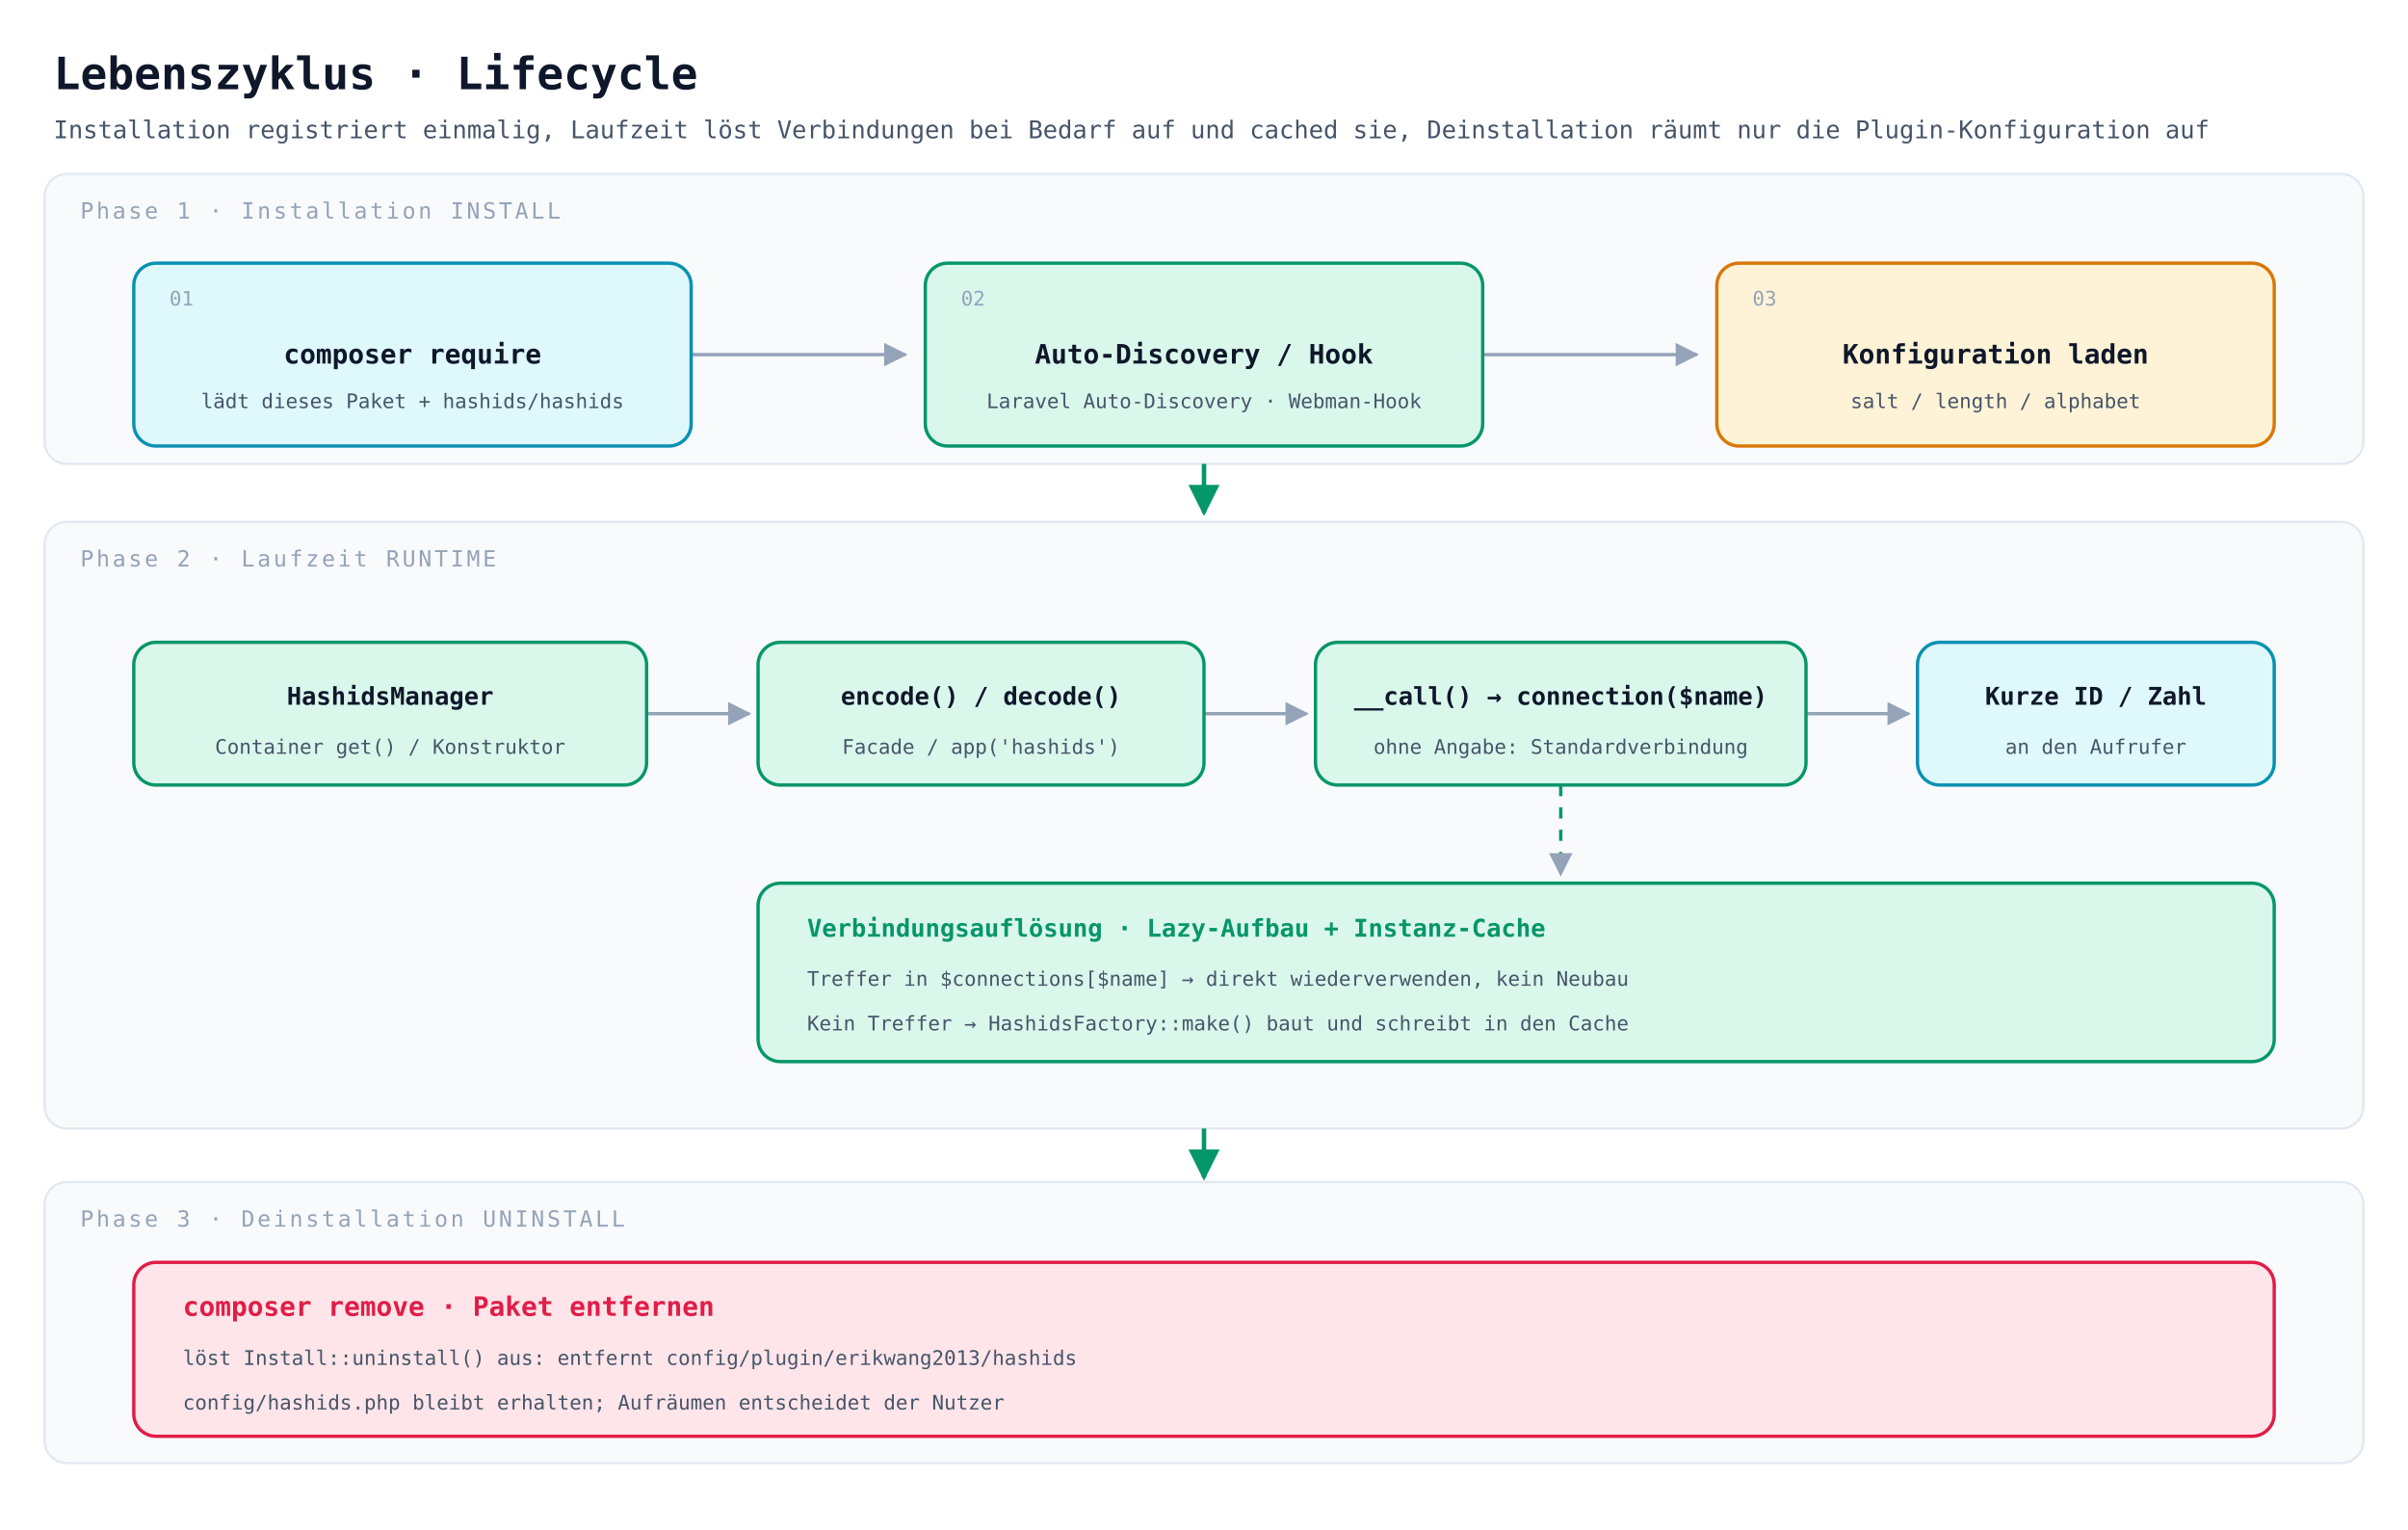
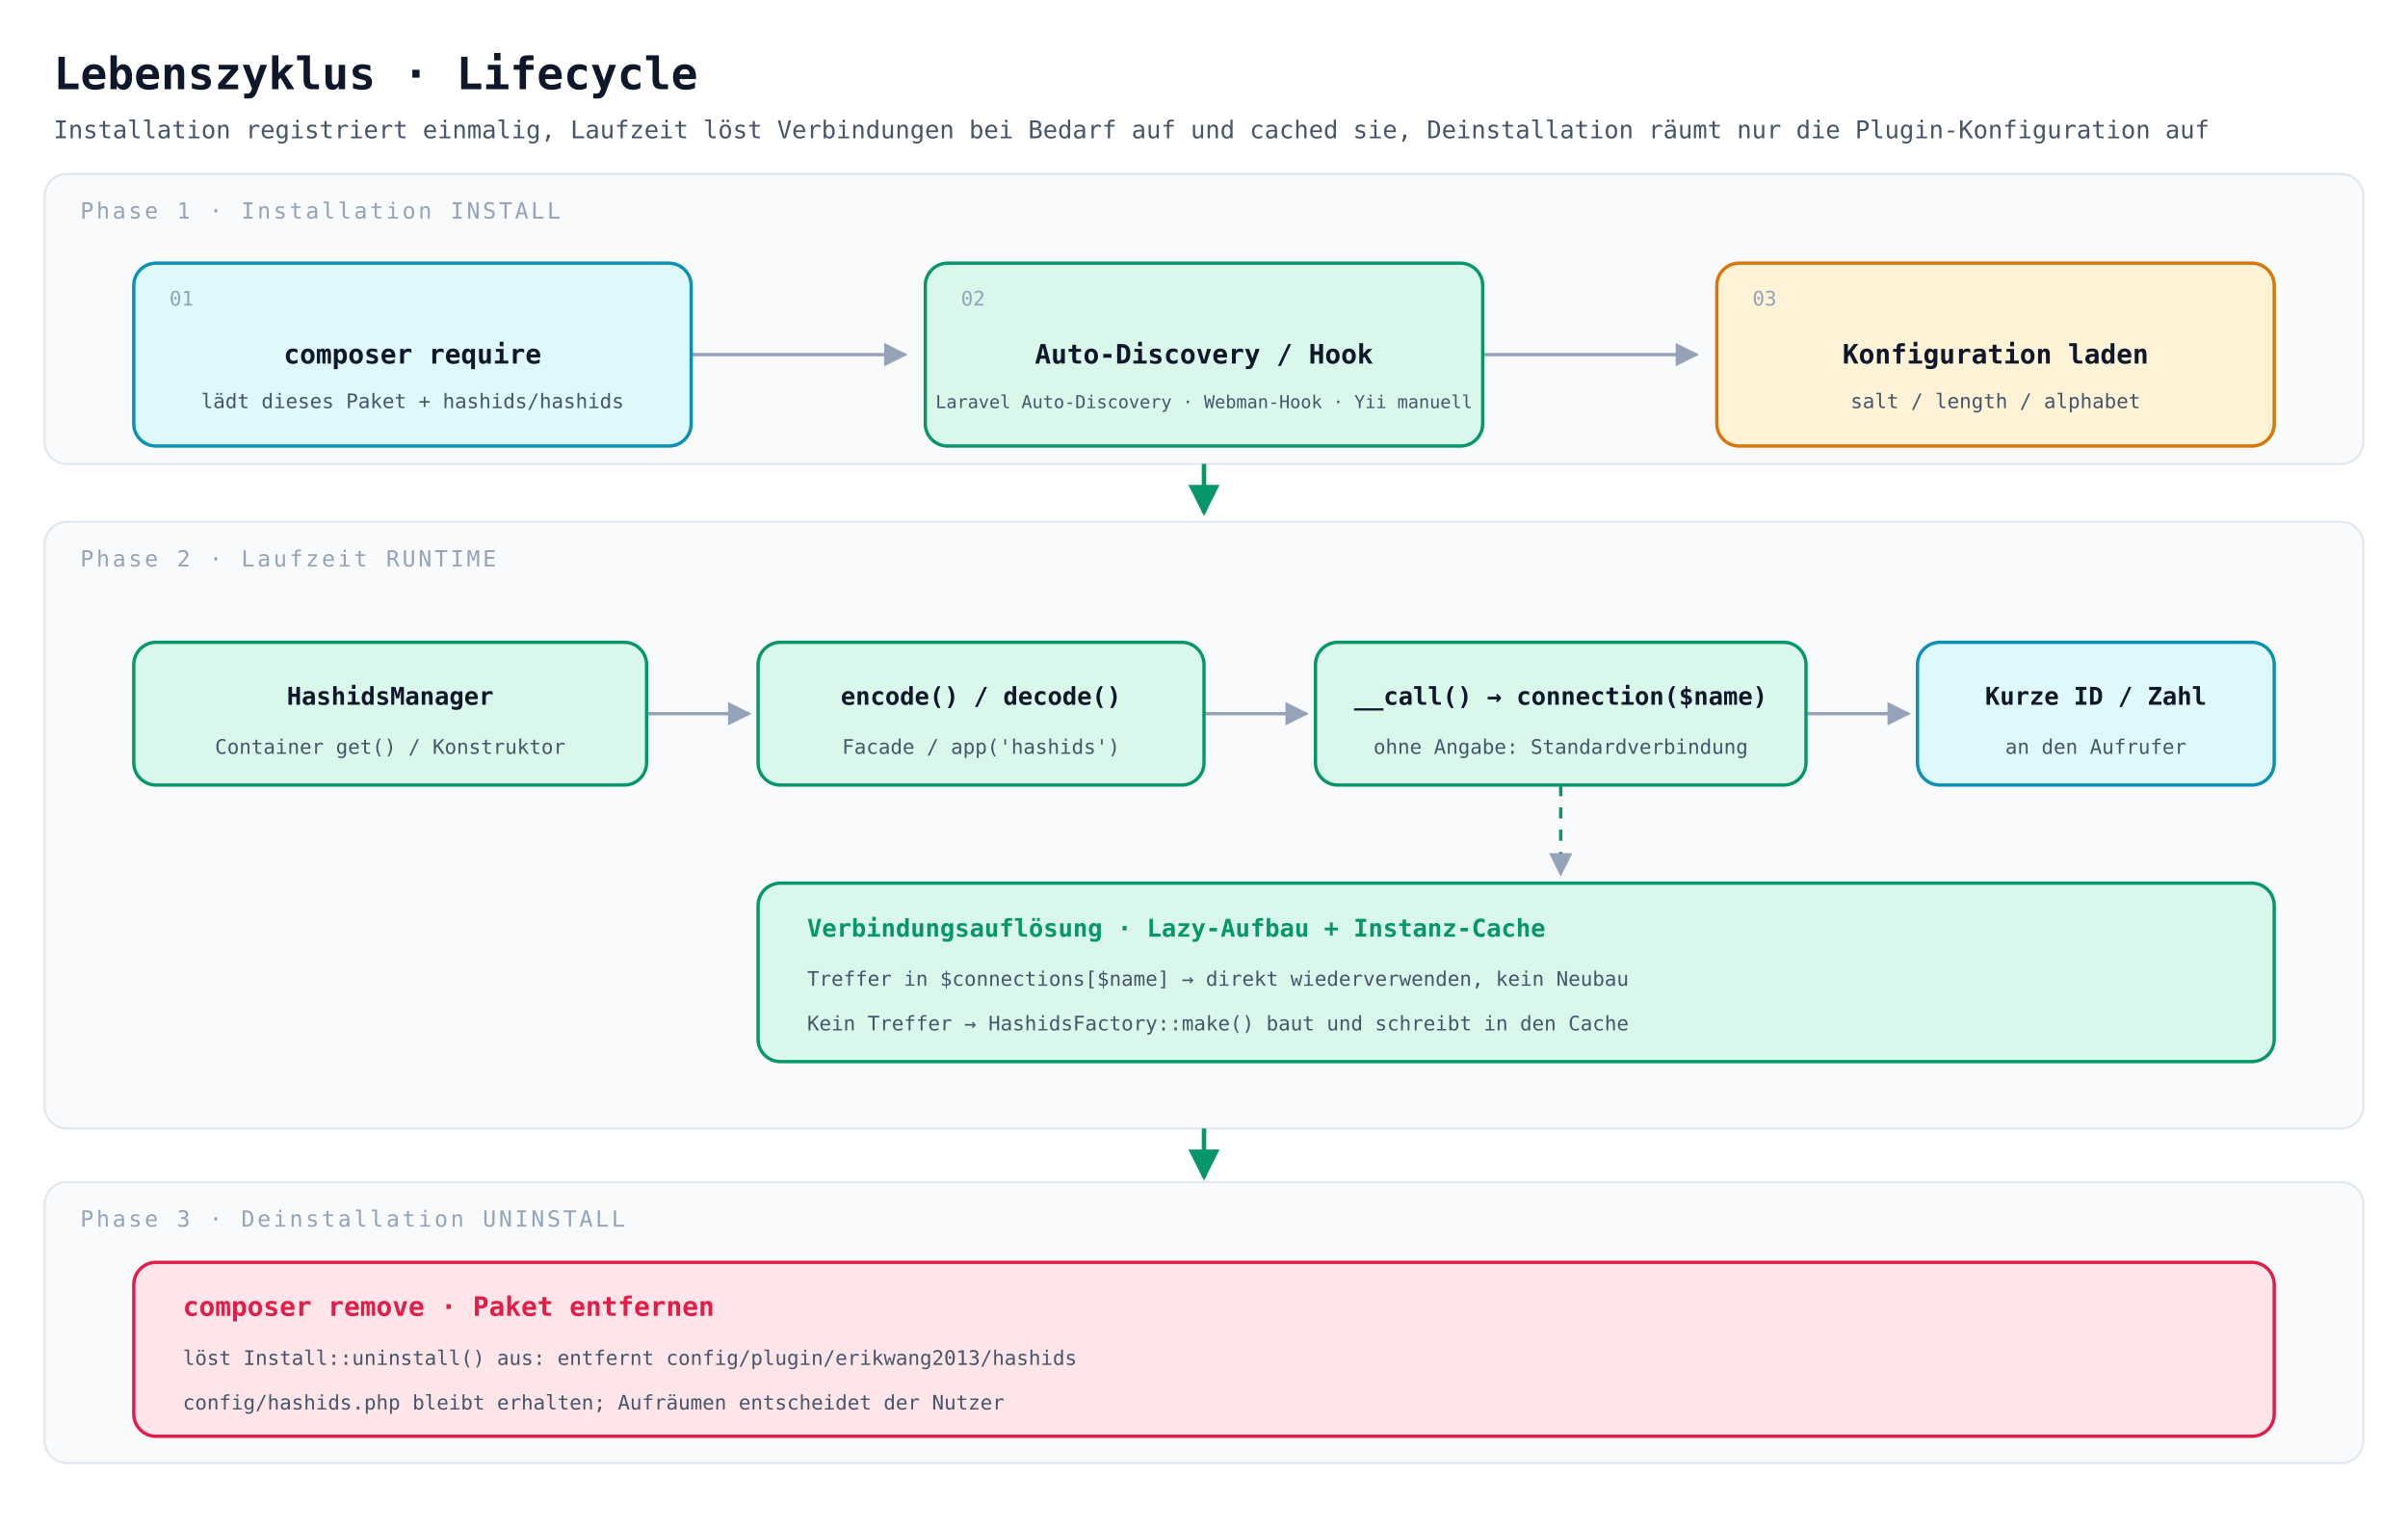
<svg xmlns="http://www.w3.org/2000/svg" viewBox="0 0 1080 686" role="img" aria-labelledby="lifeTitle lifeDesc">
  <defs>
    <style>
      text { font-family: ui-monospace, SFMono-Regular, Menlo, Consolas, "DejaVu Sans Mono", "PingFang SC", "Microsoft YaHei", monospace; }
      .bg         { fill: #ffffff; }
      .lane       { fill: #f8fafc; stroke: #e2e8f0; stroke-width: 1; }
      .lane-title { fill: #94a3b8; font-size: 10px; letter-spacing: 1.2px; }
      .c-mask     { fill: #ffffff; }
      .c-frontend { fill: rgba(34,211,238,.15);  stroke: #0891b2; stroke-width: 1.5; }
      .c-backend  { fill: rgba(52,211,153,.18);  stroke: #059669; stroke-width: 1.5; }
      .c-cloud    { fill: rgba(251,191,36,.18);  stroke: #d97706; stroke-width: 1.5; }
      .c-security { fill: rgba(251,113,133,.18); stroke: #e11d48; stroke-width: 1.5; }
      .t-primary  { fill: #0f172a; font-weight: 600; }
      .t-muted    { fill: #475569; }
      .t-dim      { fill: #94a3b8; }
      .t-backend  { fill: #059669; font-weight: 600; }
      .t-security { fill: #e11d48; font-weight: 600; }
      .a-default  { stroke: #94a3b8; fill: none; }
      .a-emphasis { stroke: #059669; fill: none; }
      .a-dashed   { stroke: #059669; fill: none; stroke-dasharray: 5,5; }
      .a-head-default  { fill: #94a3b8; }
      .a-head-emphasis { fill: #059669; }

      @media (prefers-color-scheme: dark) {
        .bg         { fill: #0b1220; }
        .lane       { fill: #0f172a; stroke: #1e293b; }
        .lane-title { fill: #64748b; }
        .c-mask     { fill: #0f172a; }
        .c-frontend { fill: rgba(8,51,68,.40);   stroke: #22d3ee; }
        .c-backend  { fill: rgba(6,78,59,.40);   stroke: #34d399; }
        .c-cloud    { fill: rgba(120,53,15,.35); stroke: #fbbf24; }
        .c-security { fill: rgba(136,19,55,.40); stroke: #fb7185; }
        .t-primary  { fill: #f8fafc; }
        .t-muted    { fill: #94a3b8; }
        .t-dim      { fill: #64748b; }
        .t-backend  { fill: #34d399; }
        .t-security { fill: #fb7185; }
        .a-default  { stroke: #64748b; }
        .a-emphasis { stroke: #34d399; }
        .a-dashed   { stroke: #34d399; }
        .a-head-default  { fill: #64748b; }
        .a-head-emphasis { fill: #34d399; }
      }
    </style>
    <marker id="ah" viewBox="0 0 10 10" refX="9" refY="5" markerWidth="7" markerHeight="7" orient="auto">
      <path d="M0 0 L10 5 L0 10 z" class="a-head-default" />
    </marker>
    <marker id="ah-e" viewBox="0 0 10 10" refX="9" refY="5" markerWidth="7" markerHeight="7" orient="auto">
      <path d="M0 0 L10 5 L0 10 z" class="a-head-emphasis" />
    </marker>
  </defs>
  <rect class="bg" x="0" y="0" width="1080" height="686" />
  <text x="24" y="40" class="t-primary" font-size="20">Lebenszyklus · Lifecycle</text>
  <text x="24" y="62" class="t-muted" font-size="11">Installation registriert einmalig, Laufzeit löst Verbindungen bei Bedarf auf und cached sie, Deinstallation räumt nur die Plugin-Konfiguration auf</text>
  <rect class="lane" x="20" y="78" width="1040" height="130" rx="10" />
  <rect class="lane" x="20" y="234" width="1040" height="272" rx="10" />
  <rect class="lane" x="20" y="530" width="1040" height="126" rx="10" />
  <text class="lane-title" x="36" y="98">Phase 1 · Installation INSTALL</text>
  <text class="lane-title" x="36" y="254">Phase 2 · Laufzeit RUNTIME</text>
  <text class="lane-title" x="36" y="550">Phase 3 · Deinstallation UNINSTALL</text>
  <line class="a-emphasis" x1="540" y1="208" x2="540" y2="230" stroke-width="2" marker-end="url(#ah-e)" />
  <line class="a-emphasis" x1="540" y1="506" x2="540" y2="528" stroke-width="2" marker-end="url(#ah-e)" />
  <line class="a-default" x1="310" y1="159" x2="406" y2="159" stroke-width="1.5" marker-end="url(#ah)" />
  <line class="a-default" x1="665" y1="159" x2="761" y2="159" stroke-width="1.5" marker-end="url(#ah)" />
  <line class="a-default" x1="290" y1="320" x2="336" y2="320" stroke-width="1.5" marker-end="url(#ah)" />
  <line class="a-default" x1="540" y1="320" x2="586" y2="320" stroke-width="1.5" marker-end="url(#ah)" />
  <line class="a-default" x1="810" y1="320" x2="856" y2="320" stroke-width="1.5" marker-end="url(#ah)" />
  <line class="a-dashed" x1="700" y1="352" x2="700" y2="392" stroke-width="1.5" marker-end="url(#ah)" />
  <rect class="c-mask" x="60" y="118" width="250" height="82" rx="10" />
  <rect class="c-frontend" x="60" y="118" width="250" height="82" rx="10" />
  <text class="t-dim" x="76" y="137" font-size="9">01</text>
  <text class="t-primary" x="185" y="163" font-size="12" text-anchor="middle">composer require</text>
  <text class="t-muted" x="185" y="183" font-size="9" text-anchor="middle">lädt dieses Paket + hashids/hashids</text>
  <rect class="c-mask" x="415" y="118" width="250" height="82" rx="10" />
  <rect class="c-backend" x="415" y="118" width="250" height="82" rx="10" />
  <text class="t-dim" x="431" y="137" font-size="9">02</text>
  <text class="t-primary" x="540" y="163" font-size="12" text-anchor="middle">Auto-Discovery / Hook</text>
-   <text class="t-muted" x="540" y="183" font-size="9" text-anchor="middle">Laravel Auto-Discovery · Webman-Hook</text>
+   <text class="t-muted" x="540" y="183" font-size="8" text-anchor="middle">Laravel Auto-Discovery · Webman-Hook · Yii manuell</text>
  <rect class="c-mask" x="770" y="118" width="250" height="82" rx="10" />
  <rect class="c-cloud" x="770" y="118" width="250" height="82" rx="10" />
  <text class="t-dim" x="786" y="137" font-size="9">03</text>
  <text class="t-primary" x="895" y="163" font-size="12" text-anchor="middle">Konfiguration laden</text>
  <text class="t-muted" x="895" y="183" font-size="9" text-anchor="middle">salt / length / alphabet</text>
  <rect class="c-mask" x="60" y="288" width="230" height="64" rx="10" />
  <rect class="c-backend" x="60" y="288" width="230" height="64" rx="10" />
  <text class="t-primary" x="175" y="316" font-size="11" text-anchor="middle">HashidsManager</text>
  <text class="t-muted" x="175" y="338" font-size="9" text-anchor="middle">Container get() / Konstruktor</text>
  <rect class="c-mask" x="340" y="288" width="200" height="64" rx="10" />
  <rect class="c-backend" x="340" y="288" width="200" height="64" rx="10" />
  <text class="t-primary" x="440" y="316" font-size="11" text-anchor="middle">encode() / decode()</text>
  <text class="t-muted" x="440" y="338" font-size="9" text-anchor="middle">Facade / app('hashids')</text>
  <rect class="c-mask" x="590" y="288" width="220" height="64" rx="10" />
  <rect class="c-backend" x="590" y="288" width="220" height="64" rx="10" />
  <text class="t-primary" x="700" y="316" font-size="11" text-anchor="middle">__call() → connection($name)</text>
  <text class="t-muted" x="700" y="338" font-size="9" text-anchor="middle">ohne Angabe: Standardverbindung</text>
  <rect class="c-mask" x="860" y="288" width="160" height="64" rx="10" />
  <rect class="c-frontend" x="860" y="288" width="160" height="64" rx="10" />
  <text class="t-primary" x="940" y="316" font-size="11" text-anchor="middle">Kurze ID / Zahl</text>
  <text class="t-muted" x="940" y="338" font-size="9" text-anchor="middle">an den Aufrufer</text>
  <rect class="c-mask" x="340" y="396" width="680" height="80" rx="10" />
  <rect class="c-backend" x="340" y="396" width="680" height="80" rx="10" />
  <text class="t-backend" x="362" y="420" font-size="11">Verbindungsauflösung · Lazy-Aufbau + Instanz-Cache</text>
  <text class="t-muted" x="362" y="442" font-size="9">Treffer in $connections[$name] → direkt wiederverwenden, kein Neubau</text>
  <text class="t-muted" x="362" y="462" font-size="9">Kein Treffer → HashidsFactory::make() baut und schreibt in den Cache</text>
  <rect class="c-mask" x="60" y="566" width="960" height="78" rx="10" />
  <rect class="c-security" x="60" y="566" width="960" height="78" rx="10" />
  <text class="t-security" x="82" y="590" font-size="12">composer remove · Paket entfernen</text>
  <text class="t-muted" x="82" y="612" font-size="9">löst Install::uninstall() aus: entfernt config/plugin/erikwang2013/hashids</text>
  <text class="t-muted" x="82" y="632" font-size="9">config/hashids.php bleibt erhalten; Aufräumen entscheidet der Nutzer</text>
</svg>
